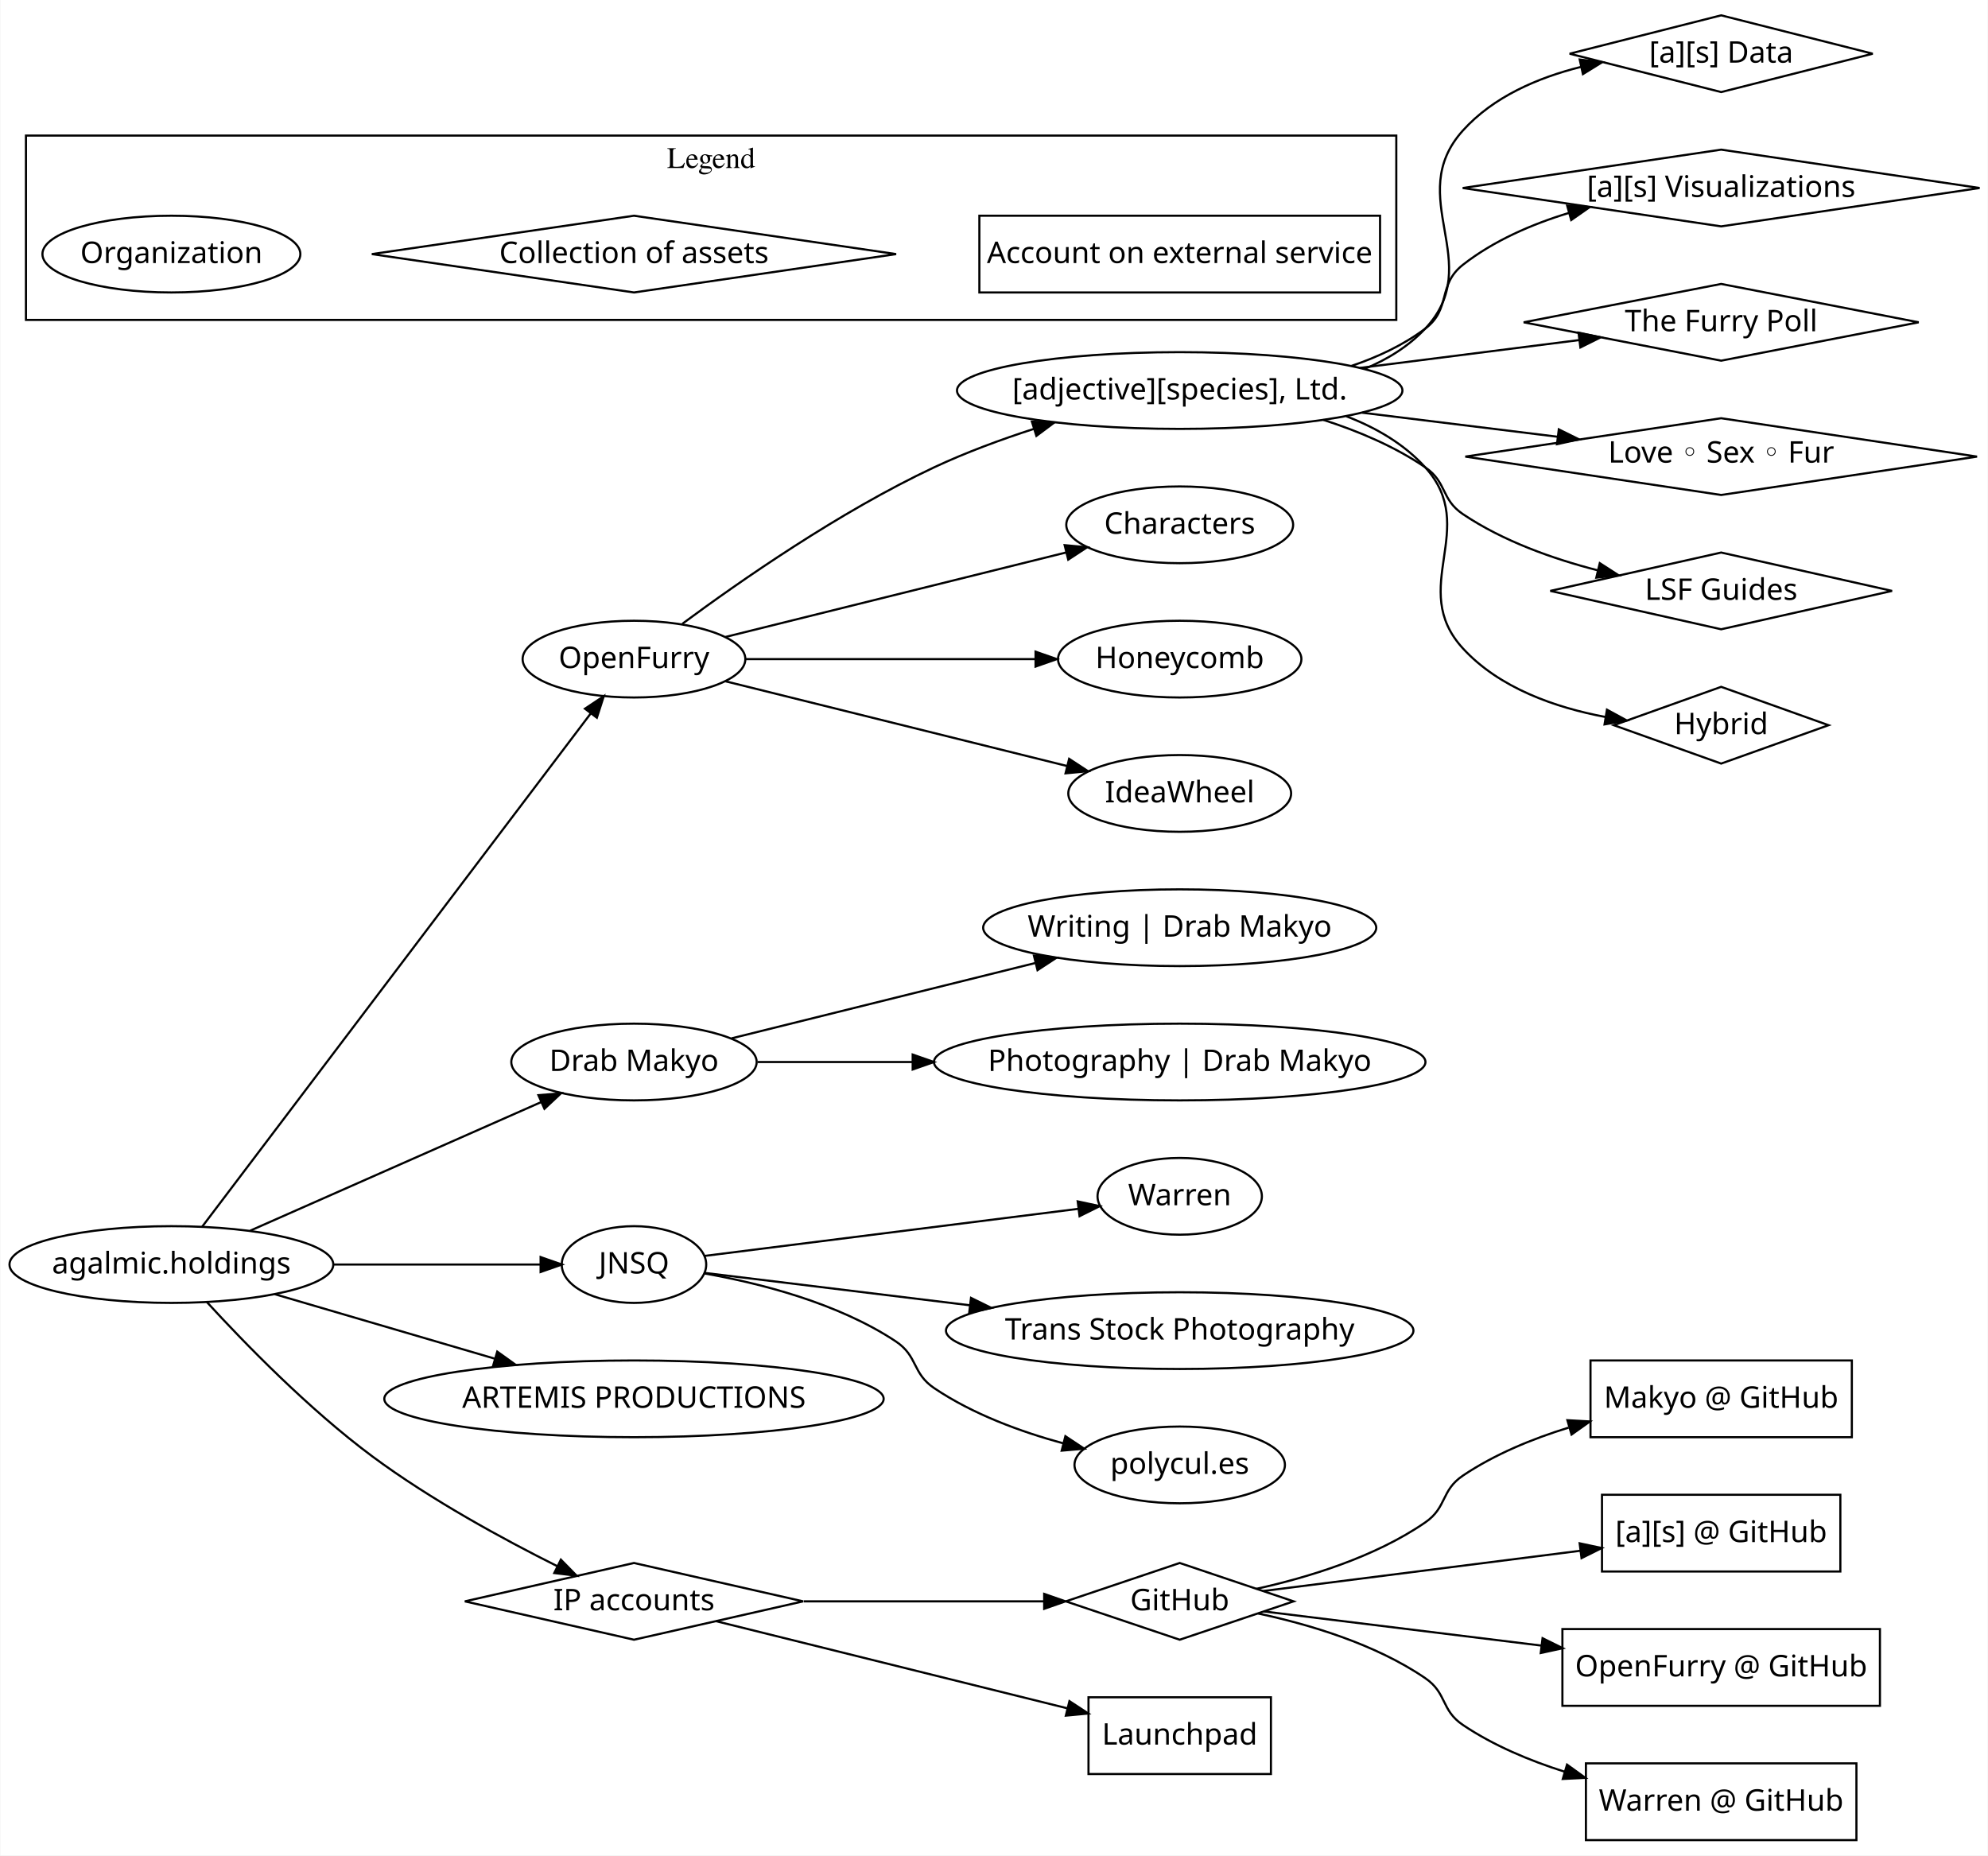
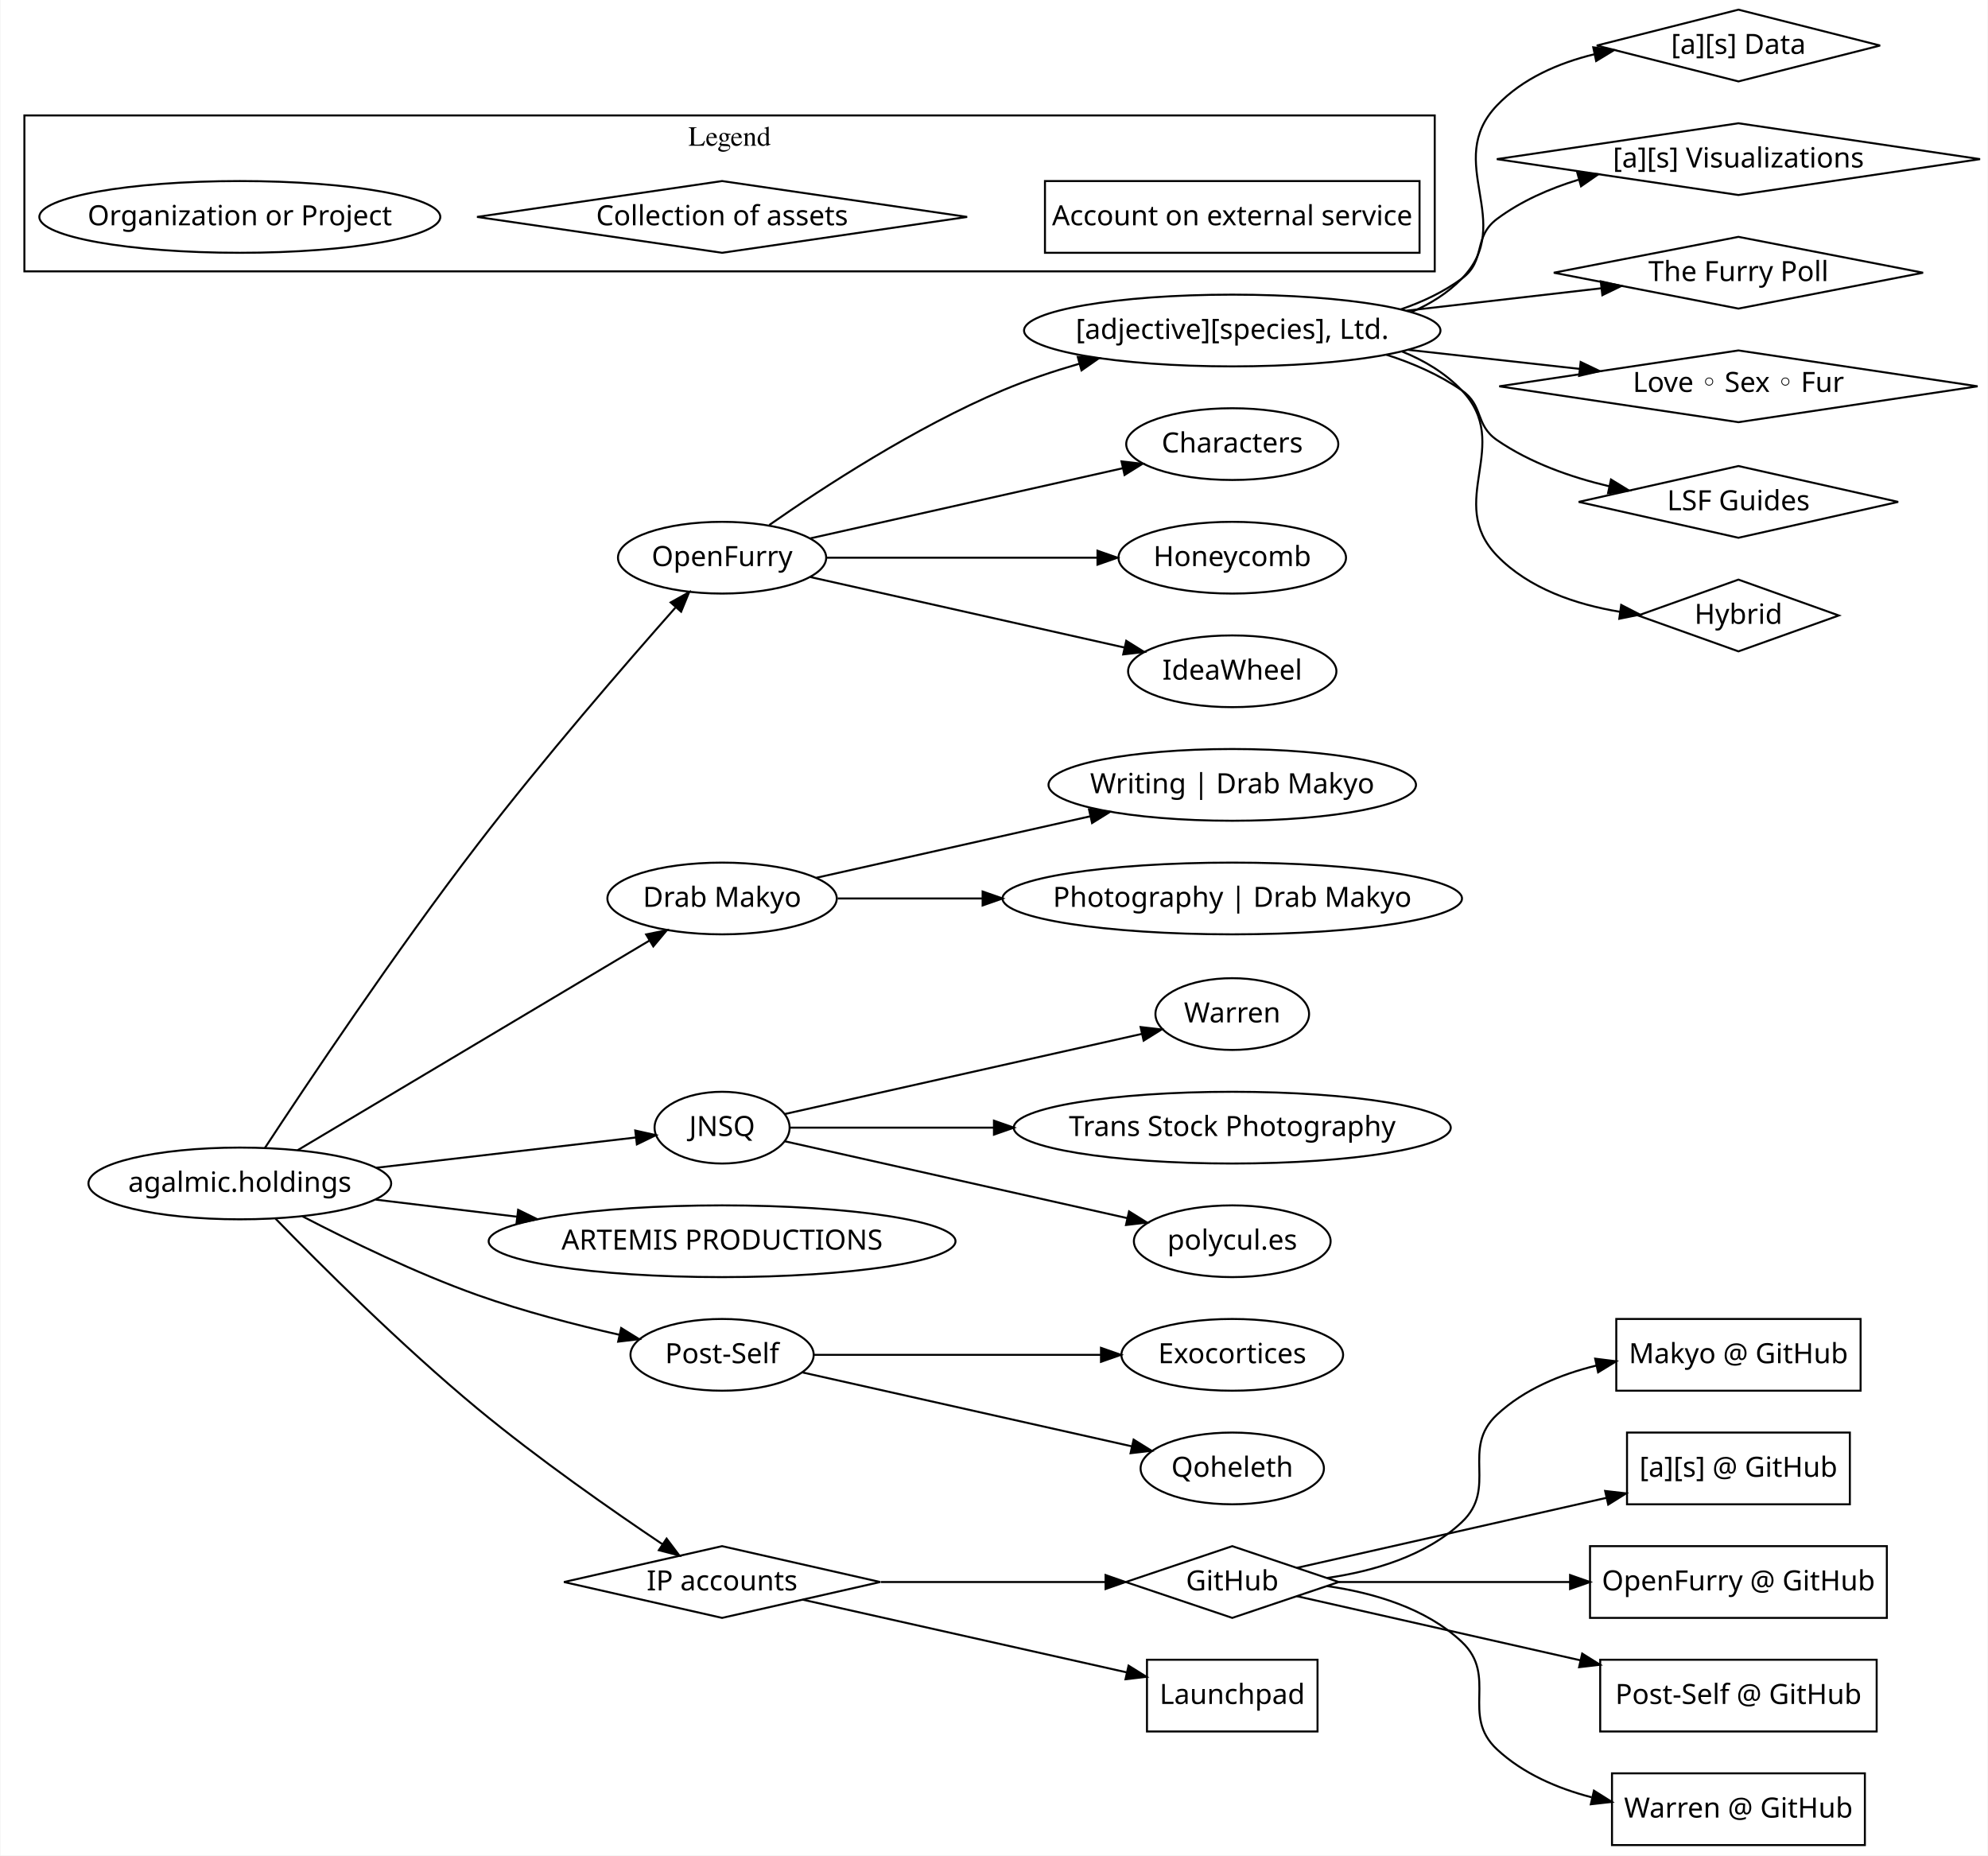
- <svg xmlns="http://www.w3.org/2000/svg" xmlns:xlink="http://www.w3.org/1999/xlink" width="540pt" height="504pt" viewBox="0.00 0.00 539.80 504.00">
-   <g id="graph0" class="graph" transform="scale(0.579044 0.579044) rotate(0) translate(4 866.4)">
-     <polygon fill="white" stroke="none" points="-4,4 -4,-866.4 928.229,-866.4 928.229,4 -4,4" />
+ <svg xmlns="http://www.w3.org/2000/svg" xmlns:xlink="http://www.w3.org/1999/xlink" width="540pt" height="504pt" viewBox="0.00 0.00 539.74 504.00">
+   <g id="graph0" class="graph" transform="scale(0.541315 0.541315) rotate(0) translate(4 927.067)">
+     <polygon fill="white" stroke="none" points="-4,4 -4,-927.067 993.1,-927.067 993.1,4 -4,4" />
    <g id="clust1" class="cluster">
-       <polygon fill="none" stroke="black" points="8,-716.33 8,-802.803 650.83,-802.803 650.83,-716.33 8,-716.33" />
-       <text text-anchor="middle" x="329.415" y="-787.603" font-family="Times,serif" font-size="14.00">Legend</text>
+       <polygon fill="none" stroke="black" points="8,-790.898 8,-869.142 715.701,-869.142 715.701,-790.898 8,-790.898" />
+       <text text-anchor="middle" x="361.85" y="-853.942" font-family="Times,serif" font-size="14.00">Legend</text>
    </g>
    <g id="node1" class="node">
      <g id="a_node1">
        <a xlink:href="http://agalmic.holdings" xlink:title="agalmic.holdings">
-           <ellipse fill="none" stroke="black" cx="76.229" cy="-273.207" rx="75.959" ry="18" />
-           <text text-anchor="middle" x="76.229" y="-269.007" font-family="Antykwa Torunska" font-size="14.00">agalmic.holdings</text>
+           <ellipse fill="none" stroke="black" cx="116.1" cy="-333.217" rx="75.959" ry="18" />
+           <text text-anchor="middle" x="116.1" y="-329.017" font-family="Antykwa Torunska" font-size="14.00">agalmic.holdings</text>
        </a>
      </g>
    </g>
    <g id="node2" class="node">
      <g id="a_node2">
        <a xlink:href="http://openfurry.org" xlink:title="OpenFurry">
-           <ellipse fill="none" stroke="black" cx="293.229" cy="-557.207" rx="52.245" ry="18" />
-           <text text-anchor="middle" x="293.229" y="-553.007" font-family="Antykwa Torunska" font-size="14.00">OpenFurry</text>
+           <ellipse fill="none" stroke="black" cx="358.1" cy="-647.217" rx="52.245" ry="18" />
+           <text text-anchor="middle" x="358.1" y="-643.017" font-family="Antykwa Torunska" font-size="14.00">OpenFurry</text>
        </a>
      </g>
    </g>
    <g id="edge1" class="edge">
-       <path fill="none" stroke="black" d="M90.678,-290.972C127.491,-339.6 230.01,-475.019 272.937,-531.723" />
-       <polygon fill="black" stroke="black" points="270.233,-533.95 279.059,-539.81 275.814,-529.725 270.233,-533.95" />
+       <path fill="none" stroke="black" d="M128.658,-350.98C149.241,-382.345 193.98,-449.32 235.364,-503.217 268.389,-546.228 309.645,-593.869 334.653,-622.14" />
+       <polygon fill="black" stroke="black" points="332.305,-624.766 341.56,-629.922 337.54,-620.12 332.305,-624.766" />
    </g>
    <g id="node13" class="node">
      <g id="a_node13">
        <a xlink:href="http://drab-makyo.com" xlink:title="Drab Makyo">
-           <ellipse fill="none" stroke="black" cx="293.229" cy="-368.207" rx="57.558" ry="18" />
-           <text text-anchor="middle" x="293.229" y="-364.007" font-family="Antykwa Torunska" font-size="14.00">Drab Makyo</text>
+           <ellipse fill="none" stroke="black" cx="358.1" cy="-476.217" rx="57.558" ry="18" />
+           <text text-anchor="middle" x="358.1" y="-472.017" font-family="Antykwa Torunska" font-size="14.00">Drab Makyo</text>
        </a>
      </g>
    </g>
    <g id="edge12" class="edge">
-       <path fill="none" stroke="black" d="M113.215,-289.107C150.843,-305.733 209.864,-331.812 249.752,-349.438" />
-       <polygon fill="black" stroke="black" points="248.394,-352.664 258.956,-353.504 251.224,-346.261 248.394,-352.664" />
+       <path fill="none" stroke="black" d="M145.101,-349.901C188.895,-375.995 273.544,-426.432 321.57,-455.047" />
+       <polygon fill="black" stroke="black" points="319.996,-458.184 330.379,-460.296 323.579,-452.17 319.996,-458.184" />
    </g>
    <g id="node16" class="node">
      <g id="a_node16">
        <a xlink:href="http://jnsq.us" xlink:title="JNSQ">
-           <ellipse fill="none" stroke="black" cx="293.229" cy="-273.207" rx="33.886" ry="18" />
-           <text text-anchor="middle" x="293.229" y="-269.007" font-family="Antykwa Torunska" font-size="14.00">JNSQ</text>
+           <ellipse fill="none" stroke="black" cx="358.1" cy="-361.217" rx="33.886" ry="18" />
+           <text text-anchor="middle" x="358.1" y="-357.017" font-family="Antykwa Torunska" font-size="14.00">JNSQ</text>
        </a>
      </g>
    </g>
    <g id="edge15" class="edge">
-       <path fill="none" stroke="black" d="M152.426,-273.207C184.853,-273.207 221.604,-273.207 249.285,-273.207" />
-       <polygon fill="black" stroke="black" points="249.422,-276.707 259.422,-273.207 249.422,-269.707 249.422,-276.707" />
+       <path fill="none" stroke="black" d="M184.592,-341.091C226.36,-345.964 278.701,-352.07 314.711,-356.272" />
+       <polygon fill="black" stroke="black" points="314.533,-359.775 324.872,-357.457 315.345,-352.822 314.533,-359.775" />
    </g>
    <g id="node20" class="node">
      <g id="a_node20">
        <a xlink:href="http://artemis.productions" xlink:title="ARTEMIS PRODUCTIONS">
-           <ellipse fill="none" stroke="black" cx="293.229" cy="-210.207" rx="117.124" ry="18" />
-           <text text-anchor="middle" x="293.229" y="-206.007" font-family="Antykwa Torunska" font-size="14.00">ARTEMIS PRODUCTIONS</text>
+           <ellipse fill="none" stroke="black" cx="358.1" cy="-304.217" rx="117.124" ry="18" />
+           <text text-anchor="middle" x="358.1" y="-300.017" font-family="Antykwa Torunska" font-size="14.00">ARTEMIS PRODUCTIONS</text>
        </a>
      </g>
    </g>
    <g id="edge19" class="edge">
-       <path fill="none" stroke="black" d="M124.678,-259.303C155.067,-250.398 194.883,-238.731 228.076,-229.005" />
-       <polygon fill="black" stroke="black" points="229.084,-232.357 237.696,-226.186 227.116,-225.639 229.084,-232.357" />
+       <path fill="none" stroke="black" d="M184.272,-325.1C206.235,-322.446 231.147,-319.436 255.082,-316.544" />
+       <polygon fill="black" stroke="black" points="255.761,-319.988 265.269,-315.313 254.921,-313.038 255.761,-319.988" />
    </g>
    <g id="node21" class="node">
-       <polygon fill="none" stroke="black" points="293.229,-133.207 213.886,-115.207 293.229,-97.207 372.572,-115.207 293.229,-133.207" />
-       <text text-anchor="middle" x="293.229" y="-111.007" font-family="Antykwa Torunska" font-size="14.00">IP accounts</text>
+       <g id="a_node21">
+         <a xlink:href="http://post-self.io" xlink:title="Post-Self">
+           <ellipse fill="none" stroke="black" cx="358.1" cy="-247.217" rx="45.972" ry="18" />
+           <text text-anchor="middle" x="358.1" y="-243.017" font-family="Antykwa Torunska" font-size="14.00">Post-Self</text>
+         </a>
+       </g>
    </g>
    <g id="edge20" class="edge">
-       <path fill="none" stroke="black" d="M92.904,-255.563C110.554,-236.326 140.68,-205.334 170.493,-183.207 197.9,-162.865 232.043,-144.304 257.189,-131.732" />
-       <polygon fill="black" stroke="black" points="258.931,-134.776 266.353,-127.216 255.836,-128.497 258.931,-134.776" />
+       <path fill="none" stroke="black" d="M147.505,-316.738C170.977,-304.533 204.544,-288.186 235.364,-277.217 258.304,-269.052 284.441,-262.295 306.601,-257.273" />
+       <polygon fill="black" stroke="black" points="307.468,-260.666 316.477,-255.09 305.957,-253.831 307.468,-260.666" />
+     </g>
+     <g id="node24" class="node">
+       <polygon fill="none" stroke="black" points="358.1,-151.217 278.757,-133.217 358.1,-115.217 437.443,-133.217 358.1,-151.217" />
+       <text text-anchor="middle" x="358.1" y="-129.017" font-family="Antykwa Torunska" font-size="14.00">IP accounts</text>
+     </g>
+     <g id="edge23" class="edge">
+       <path fill="none" stroke="black" d="M134.014,-315.562C156.347,-292.608 197.304,-251.729 235.364,-220.217 265.791,-195.024 303.026,-169.062 328.243,-152.135" />
+       <polygon fill="black" stroke="black" points="330.254,-155.001 336.631,-146.54 326.37,-149.177 330.254,-155.001" />
    </g>
    <g id="node3" class="node">
      <g id="a_node3">
        <a xlink:href="http://adjectivespecies.com" xlink:title="[adjective][species], Ltd.">
-           <ellipse fill="none" stroke="black" cx="549.229" cy="-683.207" rx="104.475" ry="18" />
-           <text text-anchor="middle" x="549.229" y="-679.007" font-family="Antykwa Torunska" font-size="14.00">[adjective][species], Ltd.</text>
+           <ellipse fill="none" stroke="black" cx="614.1" cy="-761.217" rx="104.475" ry="18" />
+           <text text-anchor="middle" x="614.1" y="-757.017" font-family="Antykwa Torunska" font-size="14.00">[adjective][species], Ltd.</text>
        </a>
      </g>
    </g>
    <g id="edge2" class="edge">
-       <path fill="none" stroke="black" d="M315.93,-573.795C342.556,-593.511 389.65,-626.358 434.089,-647.207 448.81,-654.113 465.197,-660.161 480.856,-665.23" />
-       <polygon fill="black" stroke="black" points="479.901,-668.599 490.49,-668.259 482,-661.921 479.901,-668.599" />
+       <path fill="none" stroke="black" d="M381.773,-663.618C408.582,-682.334 455.112,-712.733 498.96,-731.217 511.071,-736.322 524.279,-740.753 537.275,-744.526" />
+       <polygon fill="black" stroke="black" points="536.576,-747.965 547.149,-747.284 538.459,-741.223 536.576,-747.965" />
    </g>
    <g id="node10" class="node">
      <g id="a_node10">
        <a xlink:href="http://characters.openfurry.org" xlink:title="Characters">
-           <ellipse fill="none" stroke="black" cx="549.229" cy="-620.207" rx="53.214" ry="18" />
-           <text text-anchor="middle" x="549.229" y="-616.007" font-family="Antykwa Torunska" font-size="14.00">Characters</text>
+           <ellipse fill="none" stroke="black" cx="614.1" cy="-704.217" rx="53.214" ry="18" />
+           <text text-anchor="middle" x="614.1" y="-700.017" font-family="Antykwa Torunska" font-size="14.00">Characters</text>
        </a>
      </g>
    </g>
    <g id="edge9" class="edge">
-       <path fill="none" stroke="black" d="M336.172,-567.61C379.977,-578.475 448.769,-595.537 496.053,-607.265" />
-       <polygon fill="black" stroke="black" points="495.252,-610.672 505.8,-609.683 496.937,-603.878 495.252,-610.672" />
+       <path fill="none" stroke="black" d="M402.475,-656.951C445.773,-666.667 512.414,-681.622 559.111,-692.101" />
+       <polygon fill="black" stroke="black" points="558.528,-695.557 569.051,-694.332 560.06,-688.727 558.528,-695.557" />
    </g>
    <g id="node11" class="node">
      <g id="a_node11">
        <a xlink:href="https://honeycomb.cafe" xlink:title="Honeycomb">
-           <ellipse fill="none" stroke="black" cx="549.229" cy="-557.207" rx="57.091" ry="18" />
-           <text text-anchor="middle" x="549.229" y="-553.007" font-family="Antykwa Torunska" font-size="14.00">Honeycomb</text>
+           <ellipse fill="none" stroke="black" cx="614.1" cy="-647.217" rx="57.091" ry="18" />
+           <text text-anchor="middle" x="614.1" y="-643.017" font-family="Antykwa Torunska" font-size="14.00">Honeycomb</text>
        </a>
      </g>
    </g>
    <g id="edge10" class="edge">
-       <path fill="none" stroke="black" d="M345.63,-557.207C384.734,-557.207 438.872,-557.207 481.348,-557.207" />
-       <polygon fill="black" stroke="black" points="481.602,-560.707 491.602,-557.207 481.602,-553.707 481.602,-560.707" />
+       <path fill="none" stroke="black" d="M410.501,-647.217C449.605,-647.217 503.743,-647.217 546.219,-647.217" />
+       <polygon fill="black" stroke="black" points="546.473,-650.717 556.473,-647.217 546.473,-643.717 546.473,-650.717" />
    </g>
    <g id="node12" class="node">
      <g id="a_node12">
        <a xlink:href="http://ideas.openfurry.org" xlink:title="IdeaWheel">
-           <ellipse fill="none" stroke="black" cx="549.229" cy="-494.207" rx="52.271" ry="18" />
-           <text text-anchor="middle" x="549.229" y="-490.007" font-family="Antykwa Torunska" font-size="14.00">IdeaWheel</text>
+           <ellipse fill="none" stroke="black" cx="614.1" cy="-590.217" rx="52.271" ry="18" />
+           <text text-anchor="middle" x="614.1" y="-586.017" font-family="Antykwa Torunska" font-size="14.00">IdeaWheel</text>
        </a>
      </g>
    </g>
    <g id="edge11" class="edge">
-       <path fill="none" stroke="black" d="M336.172,-546.803C380.109,-535.906 449.183,-518.773 496.479,-507.042" />
-       <polygon fill="black" stroke="black" points="497.361,-510.43 506.224,-504.625 495.675,-503.636 497.361,-510.43" />
+       <path fill="none" stroke="black" d="M402.475,-637.483C446.037,-627.707 513.228,-612.629 559.963,-602.141" />
+       <polygon fill="black" stroke="black" points="560.912,-605.515 569.903,-599.911 559.379,-598.685 560.912,-605.515" />
    </g>
    <g id="node4" class="node">
      <g id="a_node4">
        <a xlink:href="http://adjectivespecies.com" xlink:title="[a][s] Data">
-           <polygon fill="none" stroke="black" points="803.229,-859.207 732.142,-841.207 803.229,-823.207 874.316,-841.207 803.229,-859.207" />
-           <text text-anchor="middle" x="803.229" y="-837.007" font-family="Antykwa Torunska" font-size="14.00">[a][s] Data</text>
+           <polygon fill="none" stroke="black" points="868.1,-922.217 797.013,-904.217 868.1,-886.217 939.187,-904.217 868.1,-922.217" />
+           <text text-anchor="middle" x="868.1" y="-900.017" font-family="Antykwa Torunska" font-size="14.00">[a][s] Data</text>
        </a>
      </g>
    </g>
    <g id="edge3" class="edge">
-       <path fill="none" stroke="black" d="M636.003,-693.386C646.645,-697.793 656.521,-703.87 664.369,-712.207 693.212,-742.845 653.918,-773.964 682.105,-805.207 696.33,-820.973 717.154,-829.952 737.483,-835.026" />
-       <polygon fill="black" stroke="black" points="736.872,-838.475 747.391,-837.215 738.382,-831.64 736.872,-838.475" />
+       <path fill="none" stroke="black" d="M704.081,-770.512C713.455,-774.53 722.137,-779.95 729.24,-787.217 756.823,-815.438 719.687,-845.711 746.976,-874.217 759.831,-887.646 777.71,-895.425 795.752,-899.84" />
+       <polygon fill="black" stroke="black" points="795.252,-903.311 805.76,-901.96 796.703,-896.463 795.252,-903.311" />
    </g>
    <g id="node5" class="node">
      <g id="a_node5">
        <a xlink:href="http://vis.adjectivespecies.com" xlink:title="[a][s] Visualizations">
-           <polygon fill="none" stroke="black" points="803.229,-796.207 681.981,-778.207 803.229,-760.207 924.477,-778.207 803.229,-796.207" />
-           <text text-anchor="middle" x="803.229" y="-774.007" font-family="Antykwa Torunska" font-size="14.00">[a][s] Visualizations</text>
+           <polygon fill="none" stroke="black" points="868.1,-865.217 746.852,-847.217 868.1,-829.217 989.348,-847.217 868.1,-865.217" />
+           <text text-anchor="middle" x="868.1" y="-843.017" font-family="Antykwa Torunska" font-size="14.00">[a][s] Visualizations</text>
        </a>
      </g>
    </g>
    <g id="edge4" class="edge">
-       <path fill="none" stroke="black" d="M629.751,-694.735C642.104,-698.898 654.141,-704.546 664.369,-712.207 676.767,-721.492 669.907,-732.661 682.105,-742.207 696.499,-753.471 714.371,-761.219 731.892,-766.545" />
-       <polygon fill="black" stroke="black" points="730.991,-769.928 741.565,-769.262 732.884,-763.188 730.991,-769.928" />
+       <path fill="none" stroke="black" d="M698.705,-771.845C709.603,-775.58 720.129,-780.568 729.24,-787.217 741.752,-796.348 734.56,-807.957 746.976,-817.217 758.946,-826.144 773.265,-832.436 787.777,-836.864" />
+       <polygon fill="black" stroke="black" points="787.257,-840.352 797.828,-839.642 789.122,-833.605 787.257,-840.352" />
    </g>
    <g id="node6" class="node">
      <g id="a_node6">
        <a xlink:href="https://furrypoll.com" xlink:title="The Furry Poll">
-           <polygon fill="none" stroke="black" points="803.229,-733.207 710.578,-715.207 803.229,-697.207 895.88,-715.207 803.229,-733.207" />
-           <text text-anchor="middle" x="803.229" y="-711.007" font-family="Antykwa Torunska" font-size="14.00">The Furry Poll</text>
+           <polygon fill="none" stroke="black" points="868.1,-808.217 775.448,-790.217 868.1,-772.217 960.751,-790.217 868.1,-808.217" />
+           <text text-anchor="middle" x="868.1" y="-786.017" font-family="Antykwa Torunska" font-size="14.00">The Furry Poll</text>
        </a>
      </g>
    </g>
    <g id="edge5" class="edge">
-       <path fill="none" stroke="black" d="M633.791,-693.818C667.275,-698.069 705.285,-702.896 736.714,-706.887" />
-       <polygon fill="black" stroke="black" points="736.311,-710.364 746.673,-708.152 737.193,-703.42 736.311,-710.364" />
+       <path fill="none" stroke="black" d="M701.471,-771.157C733.473,-774.839 769.272,-778.959 799.378,-782.424" />
+       <polygon fill="black" stroke="black" points="799.022,-785.906 809.356,-783.572 799.822,-778.951 799.022,-785.906" />
    </g>
    <g id="node7" class="node">
      <g id="a_node7">
        <a xlink:href="http://lovesexfur.com" xlink:title="Love ◦ Sex ◦ Fur">
-           <polygon fill="none" stroke="black" points="803.229,-670.207 683.204,-652.207 803.229,-634.207 923.254,-652.207 803.229,-670.207" />
-           <text text-anchor="middle" x="803.229" y="-649.384" font-family="Antykwa Torunska" font-size="14.00">Love ◦ Sex ◦ Fur</text>
+           <polygon fill="none" stroke="black" points="868.1,-751.217 748.075,-733.217 868.1,-715.217 988.125,-733.217 868.1,-751.217" />
+           <text text-anchor="middle" x="868.1" y="-730.394" font-family="Antykwa Torunska" font-size="14.00">Love ◦ Sex ◦ Fur</text>
        </a>
      </g>
    </g>
    <g id="edge6" class="edge">
-       <path fill="none" stroke="black" d="M634.842,-672.798C664.516,-669.147 697.636,-665.073 726.532,-661.518" />
-       <polygon fill="black" stroke="black" points="727.066,-664.979 736.564,-660.284 726.211,-658.032 727.066,-664.979" />
+       <path fill="none" stroke="black" d="M702.53,-751.502C730.387,-748.407 761.029,-745.003 788.242,-741.979" />
+       <polygon fill="black" stroke="black" points="788.938,-745.423 798.491,-740.84 788.165,-738.466 788.938,-745.423" />
    </g>
    <g id="node8" class="node">
      <g id="a_node8">
        <a xlink:href="http://guides.lovesexfur.com" xlink:title="LSF Guides">
-           <polygon fill="none" stroke="black" points="803.229,-607.207 723.066,-589.207 803.229,-571.207 883.392,-589.207 803.229,-607.207" />
-           <text text-anchor="middle" x="803.229" y="-585.007" font-family="Antykwa Torunska" font-size="14.00">LSF Guides</text>
+           <polygon fill="none" stroke="black" points="868.1,-693.217 787.937,-675.217 868.1,-657.217 948.263,-675.217 868.1,-693.217" />
+           <text text-anchor="middle" x="868.1" y="-671.017" font-family="Antykwa Torunska" font-size="14.00">LSF Guides</text>
        </a>
      </g>
    </g>
    <g id="edge7" class="edge">
-       <path fill="none" stroke="black" d="M616.64,-669.425C633.119,-664.131 650.125,-656.929 664.369,-647.207 674.743,-640.126 671.681,-632.212 682.105,-625.207 700.902,-612.574 724.257,-604.263 745.363,-598.848" />
-       <polygon fill="black" stroke="black" points="746.288,-602.226 755.194,-596.488 744.653,-595.419 746.288,-602.226" />
+       <path fill="none" stroke="black" d="M691.42,-749.08C704.755,-744.807 717.952,-739.029 729.24,-731.217 740.442,-723.464 735.756,-713.945 746.976,-706.217 763.515,-694.825 783.943,-687.619 803.233,-683.061" />
+       <polygon fill="black" stroke="black" points="804.154,-686.443 813.189,-680.91 802.676,-679.6 804.154,-686.443" />
    </g>
    <g id="node9" class="node">
      <g id="a_node9">
        <a xlink:href="http://hybrid.ink" xlink:title="Hybrid">
-           <polygon fill="none" stroke="black" points="803.229,-544.207 752.864,-526.207 803.229,-508.207 853.595,-526.207 803.229,-544.207" />
-           <text text-anchor="middle" x="803.229" y="-522.007" font-family="Antykwa Torunska" font-size="14.00">Hybrid</text>
+           <polygon fill="none" stroke="black" points="868.1,-636.217 817.734,-618.217 868.1,-600.217 918.465,-618.217 868.1,-636.217" />
+           <text text-anchor="middle" x="868.1" y="-614.017" font-family="Antykwa Torunska" font-size="14.00">Hybrid</text>
        </a>
      </g>
    </g>
    <g id="edge8" class="edge">
-       <path fill="none" stroke="black" d="M627.393,-671.116C641.284,-665.786 654.471,-658.146 664.369,-647.207 690.262,-618.591 656.007,-590.636 682.105,-562.207 699.174,-543.612 725.421,-534.476 749.031,-530.045" />
-       <polygon fill="black" stroke="black" points="749.65,-533.491 758.953,-528.421 748.519,-526.583 749.65,-533.491" />
+       <path fill="none" stroke="black" d="M699.306,-750.682C710.51,-746.161 720.964,-739.887 729.24,-731.217 755.286,-703.931 720.763,-675.343 746.976,-648.217 762.973,-631.662 786.609,-623.709 808.693,-620.057" />
+       <polygon fill="black" stroke="black" points="809.275,-623.509 818.697,-618.666 808.311,-616.576 809.275,-623.509" />
    </g>
    <g id="node14" class="node">
      <g id="a_node14">
        <a xlink:href="http://writing.drab-makyo.com" xlink:title="Writing | Drab Makyo">
-           <ellipse fill="none" stroke="black" cx="549.229" cy="-431.207" rx="92.199" ry="18" />
-           <text text-anchor="middle" x="549.229" y="-427.007" font-family="Antykwa Torunska" font-size="14.00">Writing | Drab Makyo</text>
+           <ellipse fill="none" stroke="black" cx="614.1" cy="-533.217" rx="92.199" ry="18" />
+           <text text-anchor="middle" x="614.1" y="-529.017" font-family="Antykwa Torunska" font-size="14.00">Writing | Drab Makyo</text>
        </a>
      </g>
    </g>
    <g id="edge13" class="edge">
-       <path fill="none" stroke="black" d="M339.054,-379.325C378.511,-389.111 436.513,-403.497 481.437,-414.64" />
-       <polygon fill="black" stroke="black" points="480.844,-418.099 491.392,-417.109 482.529,-411.305 480.844,-418.099" />
+       <path fill="none" stroke="black" d="M405.392,-486.605C443.757,-495.215 498.899,-507.589 542.727,-517.425" />
+       <polygon fill="black" stroke="black" points="542.226,-520.899 552.75,-519.674 543.759,-514.069 542.226,-520.899" />
    </g>
    <g id="node15" class="node">
      <g id="a_node15">
        <a xlink:href="http://makyo.photography" xlink:title="Photography | Drab Makyo">
-           <ellipse fill="none" stroke="black" cx="549.229" cy="-368.207" rx="115.281" ry="18" />
-           <text text-anchor="middle" x="549.229" y="-364.007" font-family="Antykwa Torunska" font-size="14.00">Photography | Drab Makyo</text>
+           <ellipse fill="none" stroke="black" cx="614.1" cy="-476.217" rx="115.281" ry="18" />
+           <text text-anchor="middle" x="614.1" y="-472.017" font-family="Antykwa Torunska" font-size="14.00">Photography | Drab Makyo</text>
        </a>
      </g>
    </g>
    <g id="edge14" class="edge">
-       <path fill="none" stroke="black" d="M351.232,-368.207C372.86,-368.207 398.427,-368.207 423.854,-368.207" />
-       <polygon fill="black" stroke="black" points="423.963,-371.707 433.963,-368.207 423.963,-364.707 423.963,-371.707" />
+       <path fill="none" stroke="black" d="M416.102,-476.217C437.731,-476.217 463.298,-476.217 488.725,-476.217" />
+       <polygon fill="black" stroke="black" points="488.834,-479.717 498.834,-476.217 488.834,-472.717 488.834,-479.717" />
    </g>
    <g id="node17" class="node">
      <g id="a_node17">
        <a xlink:href="https://warren.community" xlink:title="Warren">
-           <ellipse fill="none" stroke="black" cx="549.229" cy="-305.207" rx="38.551" ry="18" />
-           <text text-anchor="middle" x="549.229" y="-301.007" font-family="Antykwa Torunska" font-size="14.00">Warren</text>
+           <ellipse fill="none" stroke="black" cx="614.1" cy="-418.217" rx="38.551" ry="18" />
+           <text text-anchor="middle" x="614.1" y="-414.017" font-family="Antykwa Torunska" font-size="14.00">Warren</text>
        </a>
      </g>
    </g>
    <g id="edge16" class="edge">
-       <path fill="none" stroke="black" d="M326.141,-277.227C370.393,-282.802 450.684,-292.917 501.639,-299.337" />
-       <polygon fill="black" stroke="black" points="501.372,-302.831 511.731,-300.608 502.247,-295.886 501.372,-302.831" />
+       <path fill="none" stroke="black" d="M389.486,-368.036C434.051,-378.037 517.405,-396.742 568.796,-408.275" />
+       <polygon fill="black" stroke="black" points="568.103,-411.706 578.627,-410.481 569.636,-404.876 568.103,-411.706" />
    </g>
    <g id="node18" class="node">
      <g id="a_node18">
        <a xlink:href="http://transstock.photography" xlink:title="Trans Stock Photography">
-           <ellipse fill="none" stroke="black" cx="549.229" cy="-242.207" rx="109.64" ry="18" />
-           <text text-anchor="middle" x="549.229" y="-238.007" font-family="Antykwa Torunska" font-size="14.00">Trans Stock Photography</text>
+           <ellipse fill="none" stroke="black" cx="614.1" cy="-361.217" rx="109.64" ry="18" />
+           <text text-anchor="middle" x="614.1" y="-357.017" font-family="Antykwa Torunska" font-size="14.00">Trans Stock Photography</text>
        </a>
      </g>
    </g>
    <g id="edge17" class="edge">
-       <path fill="none" stroke="black" d="M326.141,-269.312C357.419,-265.494 406.701,-259.48 450.903,-254.085" />
-       <polygon fill="black" stroke="black" points="451.333,-257.558 460.835,-252.873 450.485,-250.61 451.333,-257.558" />
+       <path fill="none" stroke="black" d="M392.046,-361.217C418.353,-361.217 456.91,-361.217 494.484,-361.217" />
+       <polygon fill="black" stroke="black" points="494.524,-364.717 504.524,-361.217 494.524,-357.717 494.524,-364.717" />
    </g>
    <g id="node19" class="node">
      <g id="a_node19">
        <a xlink:href="http://polycul.es" xlink:title="polycul.es">
-           <ellipse fill="none" stroke="black" cx="549.229" cy="-179.207" rx="49.364" ry="18" />
-           <text text-anchor="middle" x="549.229" y="-175.007" font-family="Antykwa Torunska" font-size="14.00">polycul.es</text>
+           <ellipse fill="none" stroke="black" cx="614.1" cy="-304.217" rx="49.364" ry="18" />
+           <text text-anchor="middle" x="614.1" y="-300.017" font-family="Antykwa Torunska" font-size="14.00">polycul.es</text>
        </a>
      </g>
    </g>
    <g id="edge18" class="edge">
-       <path fill="none" stroke="black" d="M326.161,-269.049C352.08,-264.49 388.672,-255.269 415.965,-237.207 426.53,-230.215 423.588,-222.293 434.089,-215.207 452.147,-203.021 474.558,-194.778 494.728,-189.293" />
-       <polygon fill="black" stroke="black" points="495.599,-192.683 504.421,-186.816 493.866,-185.901 495.599,-192.683" />
+       <path fill="none" stroke="black" d="M389.486,-354.398C431.952,-344.868 509.64,-327.434 561.33,-315.834" />
+       <polygon fill="black" stroke="black" points="562.313,-319.201 571.304,-313.596 560.78,-312.371 562.313,-319.201" />
    </g>
    <g id="node22" class="node">
-       <polygon fill="none" stroke="black" points="549.229,-133.207 495.793,-115.207 549.229,-97.207 602.665,-115.207 549.229,-133.207" />
-       <text text-anchor="middle" x="549.229" y="-111.007" font-family="Antykwa Torunska" font-size="14.00">GitHub</text>
+       <g id="a_node22">
+         <a xlink:href="http://exocortic.es" xlink:title="Exocortices">
+           <ellipse fill="none" stroke="black" cx="614.1" cy="-247.217" rx="55.628" ry="18" />
+           <text text-anchor="middle" x="614.1" y="-243.017" font-family="Antykwa Torunska" font-size="14.00">Exocortices</text>
+         </a>
+       </g>
    </g>
    <g id="edge21" class="edge">
-       <path fill="none" stroke="black" d="M372.857,-115.207C409.035,-115.207 451.371,-115.207 485.382,-115.207" />
-       <polygon fill="black" stroke="black" points="485.654,-118.707 495.654,-115.207 485.654,-111.707 485.654,-118.707" />
+       <path fill="none" stroke="black" d="M404.217,-247.217C444.158,-247.217 502.936,-247.217 547.974,-247.217" />
+       <polygon fill="black" stroke="black" points="548.234,-250.717 558.234,-247.217 548.234,-243.717 548.234,-250.717" />
+     </g>
+     <g id="node23" class="node">
+       <ellipse fill="none" stroke="black" cx="614.1" cy="-190.217" rx="45.998" ry="18" />
+       <text text-anchor="middle" x="614.1" y="-186.017" font-family="Antykwa Torunska" font-size="14.00">Qoheleth</text>
+     </g>
+     <g id="edge22" class="edge">
+       <path fill="none" stroke="black" d="M398.509,-238.373C443,-228.389 515.453,-212.13 563.691,-201.305" />
+       <polygon fill="black" stroke="black" points="564.608,-204.686 573.599,-199.081 563.075,-197.856 564.608,-204.686" />
+     </g>
+     <g id="node25" class="node">
+       <polygon fill="none" stroke="black" points="614.1,-151.217 560.664,-133.217 614.1,-115.217 667.536,-133.217 614.1,-151.217" />
+       <text text-anchor="middle" x="614.1" y="-129.017" font-family="Antykwa Torunska" font-size="14.00">GitHub</text>
+     </g>
+     <g id="edge24" class="edge">
+       <path fill="none" stroke="black" d="M437.728,-133.217C473.906,-133.217 516.242,-133.217 550.253,-133.217" />
+       <polygon fill="black" stroke="black" points="550.525,-136.717 560.525,-133.217 550.525,-129.717 550.525,-136.717" />
+     </g>
+     <g id="node31" class="node">
+       <g id="a_node31">
+         <a xlink:href="https://launchpad.net/~makyo" xlink:title="Launchpad">
+           <polygon fill="none" stroke="black" points="656.889,-94.217 571.31,-94.217 571.31,-58.217 656.889,-58.217 656.889,-94.217" />
+           <text text-anchor="middle" x="614.1" y="-72.017" font-family="Antykwa Torunska" font-size="14.00">Launchpad</text>
+         </a>
+       </g>
+     </g>
+     <g id="edge30" class="edge">
+       <path fill="none" stroke="black" d="M398.509,-124.373C442.219,-114.564 512.919,-98.698 561.13,-87.879" />
+       <polygon fill="black" stroke="black" points="562.068,-91.256 571.059,-85.651 560.535,-84.426 562.068,-91.256" />
+     </g>
+     <g id="node26" class="node">
+       <g id="a_node26">
+         <a xlink:href="https://github.com/makyo" xlink:title="Makyo @ GitHub">
+           <polygon fill="none" stroke="black" points="929.398,-265.217 806.802,-265.217 806.802,-229.217 929.398,-229.217 929.398,-265.217" />
+           <text text-anchor="middle" x="868.1" y="-243.017" font-family="Antykwa Torunska" font-size="14.00">Makyo @ GitHub</text>
+         </a>
+       </g>
+     </g>
+     <g id="edge25" class="edge">
+       <path fill="none" stroke="black" d="M661.787,-135.269C684.703,-138.592 711.189,-146.223 729.24,-163.217 747.633,-180.533 728.477,-200.015 746.976,-217.217 760.589,-229.876 778.715,-237.406 796.749,-241.828" />
+       <polygon fill="black" stroke="black" points="796.217,-245.293 806.73,-243.977 797.691,-238.45 796.217,-245.293" />
    </g>
    <g id="node27" class="node">
      <g id="a_node27">
-         <a xlink:href="https://launchpad.net/~makyo" xlink:title="Launchpad">
-           <polygon fill="none" stroke="black" points="592.019,-70.207 506.44,-70.207 506.44,-34.206 592.019,-34.206 592.019,-70.207" />
-           <text text-anchor="middle" x="549.229" y="-48.007" font-family="Antykwa Torunska" font-size="14.00">Launchpad</text>
+         <a xlink:href="https://github.com/adjspecies" xlink:title="[a][s] @ GitHub">
+           <polygon fill="none" stroke="black" points="924.008,-208.217 812.192,-208.217 812.192,-172.217 924.008,-172.217 924.008,-208.217" />
+           <text text-anchor="middle" x="868.1" y="-186.017" font-family="Antykwa Torunska" font-size="14.00">[a][s] @ GitHub</text>
        </a>
      </g>
    </g>
    <g id="edge26" class="edge">
-       <path fill="none" stroke="black" d="M331.708,-105.911C375.344,-95.087 447.67,-77.148 496.603,-65.011" />
-       <polygon fill="black" stroke="black" points="497.503,-68.394 506.366,-62.59 495.818,-61.6 497.503,-68.394" />
-     </g>
-     <g id="node23" class="node">
-       <g id="a_node23">
-         <a xlink:href="https://github.com/makyo" xlink:title="Makyo @ GitHub">
-           <polygon fill="none" stroke="black" points="864.527,-228.207 741.931,-228.207 741.931,-192.207 864.527,-192.207 864.527,-228.207" />
-           <text text-anchor="middle" x="803.229" y="-206.007" font-family="Antykwa Torunska" font-size="14.00">Makyo @ GitHub</text>
-         </a>
-       </g>
-     </g>
-     <g id="edge22" class="edge">
-       <path fill="none" stroke="black" d="M585.273,-121.096C609.145,-126.359 640.605,-135.847 664.369,-152.207 674.715,-159.328 671.681,-167.201 682.105,-174.207 696.908,-184.155 714.538,-191.423 731.67,-196.707" />
-       <polygon fill="black" stroke="black" points="731.096,-200.184 741.674,-199.595 733.037,-193.459 731.096,-200.184" />
-     </g>
-     <g id="node24" class="node">
-       <g id="a_node24">
-         <a xlink:href="https://github.com/adjspecies" xlink:title="[a][s] @ GitHub">
-           <polygon fill="none" stroke="black" points="859.137,-165.207 747.321,-165.207 747.321,-129.207 859.137,-129.207 859.137,-165.207" />
-           <text text-anchor="middle" x="803.229" y="-143.007" font-family="Antykwa Torunska" font-size="14.00">[a][s] @ GitHub</text>
-         </a>
-       </g>
-     </g>
-     <g id="edge23" class="edge">
-       <path fill="none" stroke="black" d="M588.502,-120.067C627.883,-125.067 689.961,-132.95 737.089,-138.935" />
-       <polygon fill="black" stroke="black" points="736.845,-142.432 747.206,-140.219 737.727,-135.488 736.845,-142.432" />
-     </g>
-     <g id="node25" class="node">
-       <g id="a_node25">
+       <path fill="none" stroke="black" d="M646.506,-140.321C685.222,-149.078 752.018,-164.187 801.991,-175.49" />
+       <polygon fill="black" stroke="black" points="801.222,-178.904 811.747,-177.697 802.766,-172.077 801.222,-178.904" />
+     </g>
+     <g id="node28" class="node">
+       <g id="a_node28">
        <a xlink:href="https://github.com/openfurry" xlink:title="OpenFurry @ GitHub">
-           <polygon fill="none" stroke="black" points="877.703,-102.207 728.755,-102.207 728.755,-66.207 877.703,-66.207 877.703,-102.207" />
-           <text text-anchor="middle" x="803.229" y="-80.007" font-family="Antykwa Torunska" font-size="14.00">OpenFurry @ GitHub</text>
-         </a>
-       </g>
-     </g>
-     <g id="edge24" class="edge">
-       <path fill="none" stroke="black" d="M588.777,-110.465C623.249,-106.224 674.955,-99.863 718.842,-94.464" />
-       <polygon fill="black" stroke="black" points="719.446,-97.917 728.944,-93.222 718.591,-90.969 719.446,-97.917" />
-     </g>
-     <g id="node26" class="node">
-       <g id="a_node26">
+           <polygon fill="none" stroke="black" points="942.574,-151.217 793.625,-151.217 793.625,-115.217 942.574,-115.217 942.574,-151.217" />
+           <text text-anchor="middle" x="868.1" y="-129.017" font-family="Antykwa Torunska" font-size="14.00">OpenFurry @ GitHub</text>
+         </a>
+       </g>
+     </g>
+     <g id="edge27" class="edge">
+       <path fill="none" stroke="black" d="M667.621,-133.217C701.121,-133.217 745.274,-133.217 783.522,-133.217" />
+       <polygon fill="black" stroke="black" points="783.623,-136.717 793.623,-133.217 783.623,-129.717 783.623,-136.717" />
+     </g>
+     <g id="node29" class="node">
+       <g id="a_node29">
+         <a xlink:href="https://github.com/post-self" xlink:title="Post-Self @ GitHub">
+           <polygon fill="none" stroke="black" points="937.464,-94.217 798.736,-94.217 798.736,-58.217 937.464,-58.217 937.464,-94.217" />
+           <text text-anchor="middle" x="868.1" y="-72.017" font-family="Antykwa Torunska" font-size="14.00">Post-Self @ GitHub</text>
+         </a>
+       </g>
+     </g>
+     <g id="edge28" class="edge">
+       <path fill="none" stroke="black" d="M646.506,-126.113C681.932,-118.1 740.869,-104.769 788.914,-93.902" />
+       <polygon fill="black" stroke="black" points="789.696,-97.313 798.678,-91.693 788.152,-90.486 789.696,-97.313" />
+     </g>
+     <g id="node30" class="node">
+       <g id="a_node30">
        <a xlink:href="https://github.com/warren-community" xlink:title="Warren @ GitHub">
-           <polygon fill="none" stroke="black" points="866.676,-39.206 739.782,-39.206 739.782,-3.207 866.676,-3.207 866.676,-39.206" />
-           <text text-anchor="middle" x="803.229" y="-17.006" font-family="Antykwa Torunska" font-size="14.00">Warren @ GitHub</text>
-         </a>
-       </g>
-     </g>
-     <g id="edge25" class="edge">
-       <path fill="none" stroke="black" d="M586.049,-109.505C609.822,-104.436 640.858,-95.254 664.369,-79.207 674.743,-72.126 671.681,-64.212 682.105,-57.206 696.379,-47.613 713.282,-40.512 729.833,-35.279" />
-       <polygon fill="black" stroke="black" points="730.921,-38.608 739.514,-32.41 728.932,-31.896 730.921,-38.608" />
-     </g>
-     <g id="node28" class="node">
-       <ellipse fill="none" stroke="black" cx="76.229" cy="-747.207" rx="60.498" ry="18" />
-       <text text-anchor="middle" x="76.229" y="-743.007" font-family="Antykwa Torunska" font-size="14.00">Organization</text>
-     </g>
-     <g id="node29" class="node">
-       <polygon fill="none" stroke="black" points="293.229,-765.207 170.256,-747.207 293.229,-729.207 416.202,-747.207 293.229,-765.207" />
-       <text text-anchor="middle" x="293.229" y="-743.007" font-family="Antykwa Torunska" font-size="14.00">Collection of assets</text>
-     </g>
-     <g id="node30" class="node">
-       <polygon fill="none" stroke="black" points="643.208,-765.207 455.251,-765.207 455.251,-729.207 643.208,-729.207 643.208,-765.207" />
-       <text text-anchor="middle" x="549.229" y="-743.007" font-family="Antykwa Torunska" font-size="14.00">Account on external service</text>
+           <polygon fill="none" stroke="black" points="931.547,-37.217 804.653,-37.217 804.653,-1.217 931.547,-1.217 931.547,-37.217" />
+           <text text-anchor="middle" x="868.1" y="-15.017" font-family="Antykwa Torunska" font-size="14.00">Warren @ GitHub</text>
+         </a>
+       </g>
+     </g>
+     <g id="edge29" class="edge">
+       <path fill="none" stroke="black" d="M661.787,-131.165C684.703,-127.842 711.189,-120.211 729.24,-103.217 747.633,-85.901 728.477,-66.419 746.976,-49.217 760.003,-37.103 777.161,-29.686 794.418,-25.195" />
+       <polygon fill="black" stroke="black" points="795.591,-28.517 804.559,-22.876 794.031,-21.694 795.591,-28.517" />
+     </g>
+     <g id="node32" class="node">
+       <ellipse fill="none" stroke="black" cx="116.1" cy="-818.217" rx="100.599" ry="18" />
+       <text text-anchor="middle" x="116.1" y="-814.017" font-family="Antykwa Torunska" font-size="14.00">Organization or Project</text>
+     </g>
+     <g id="node33" class="node">
+       <polygon fill="none" stroke="black" points="358.1,-836.217 235.127,-818.217 358.1,-800.217 481.073,-818.217 358.1,-836.217" />
+       <text text-anchor="middle" x="358.1" y="-814.017" font-family="Antykwa Torunska" font-size="14.00">Collection of assets</text>
+     </g>
+     <g id="node34" class="node">
+       <polygon fill="none" stroke="black" points="708.078,-836.217 520.121,-836.217 520.121,-800.217 708.078,-800.217 708.078,-836.217" />
+       <text text-anchor="middle" x="614.1" y="-814.017" font-family="Antykwa Torunska" font-size="14.00">Account on external service</text>
    </g>
  </g>
</svg>
